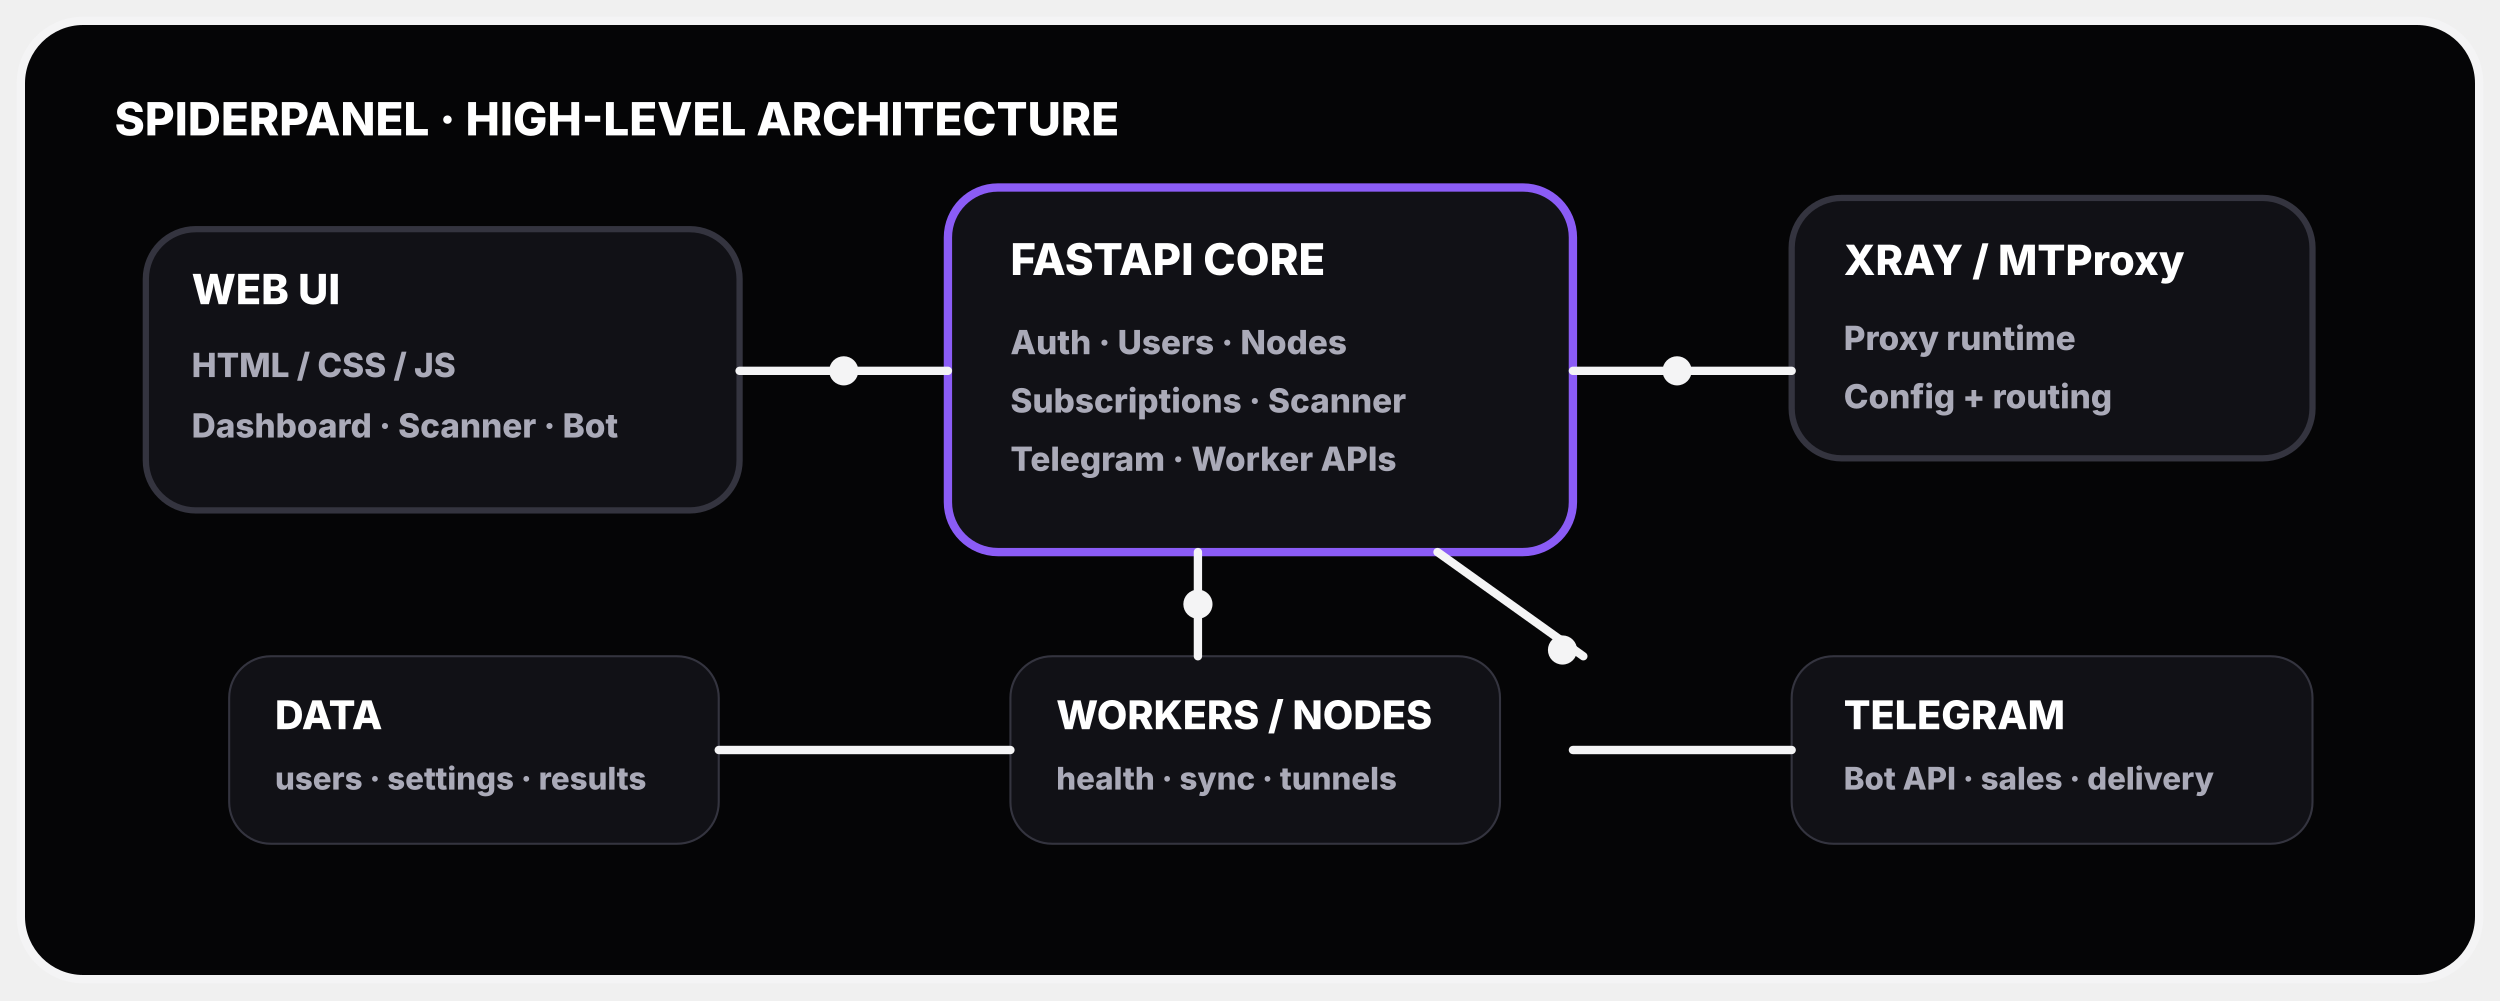
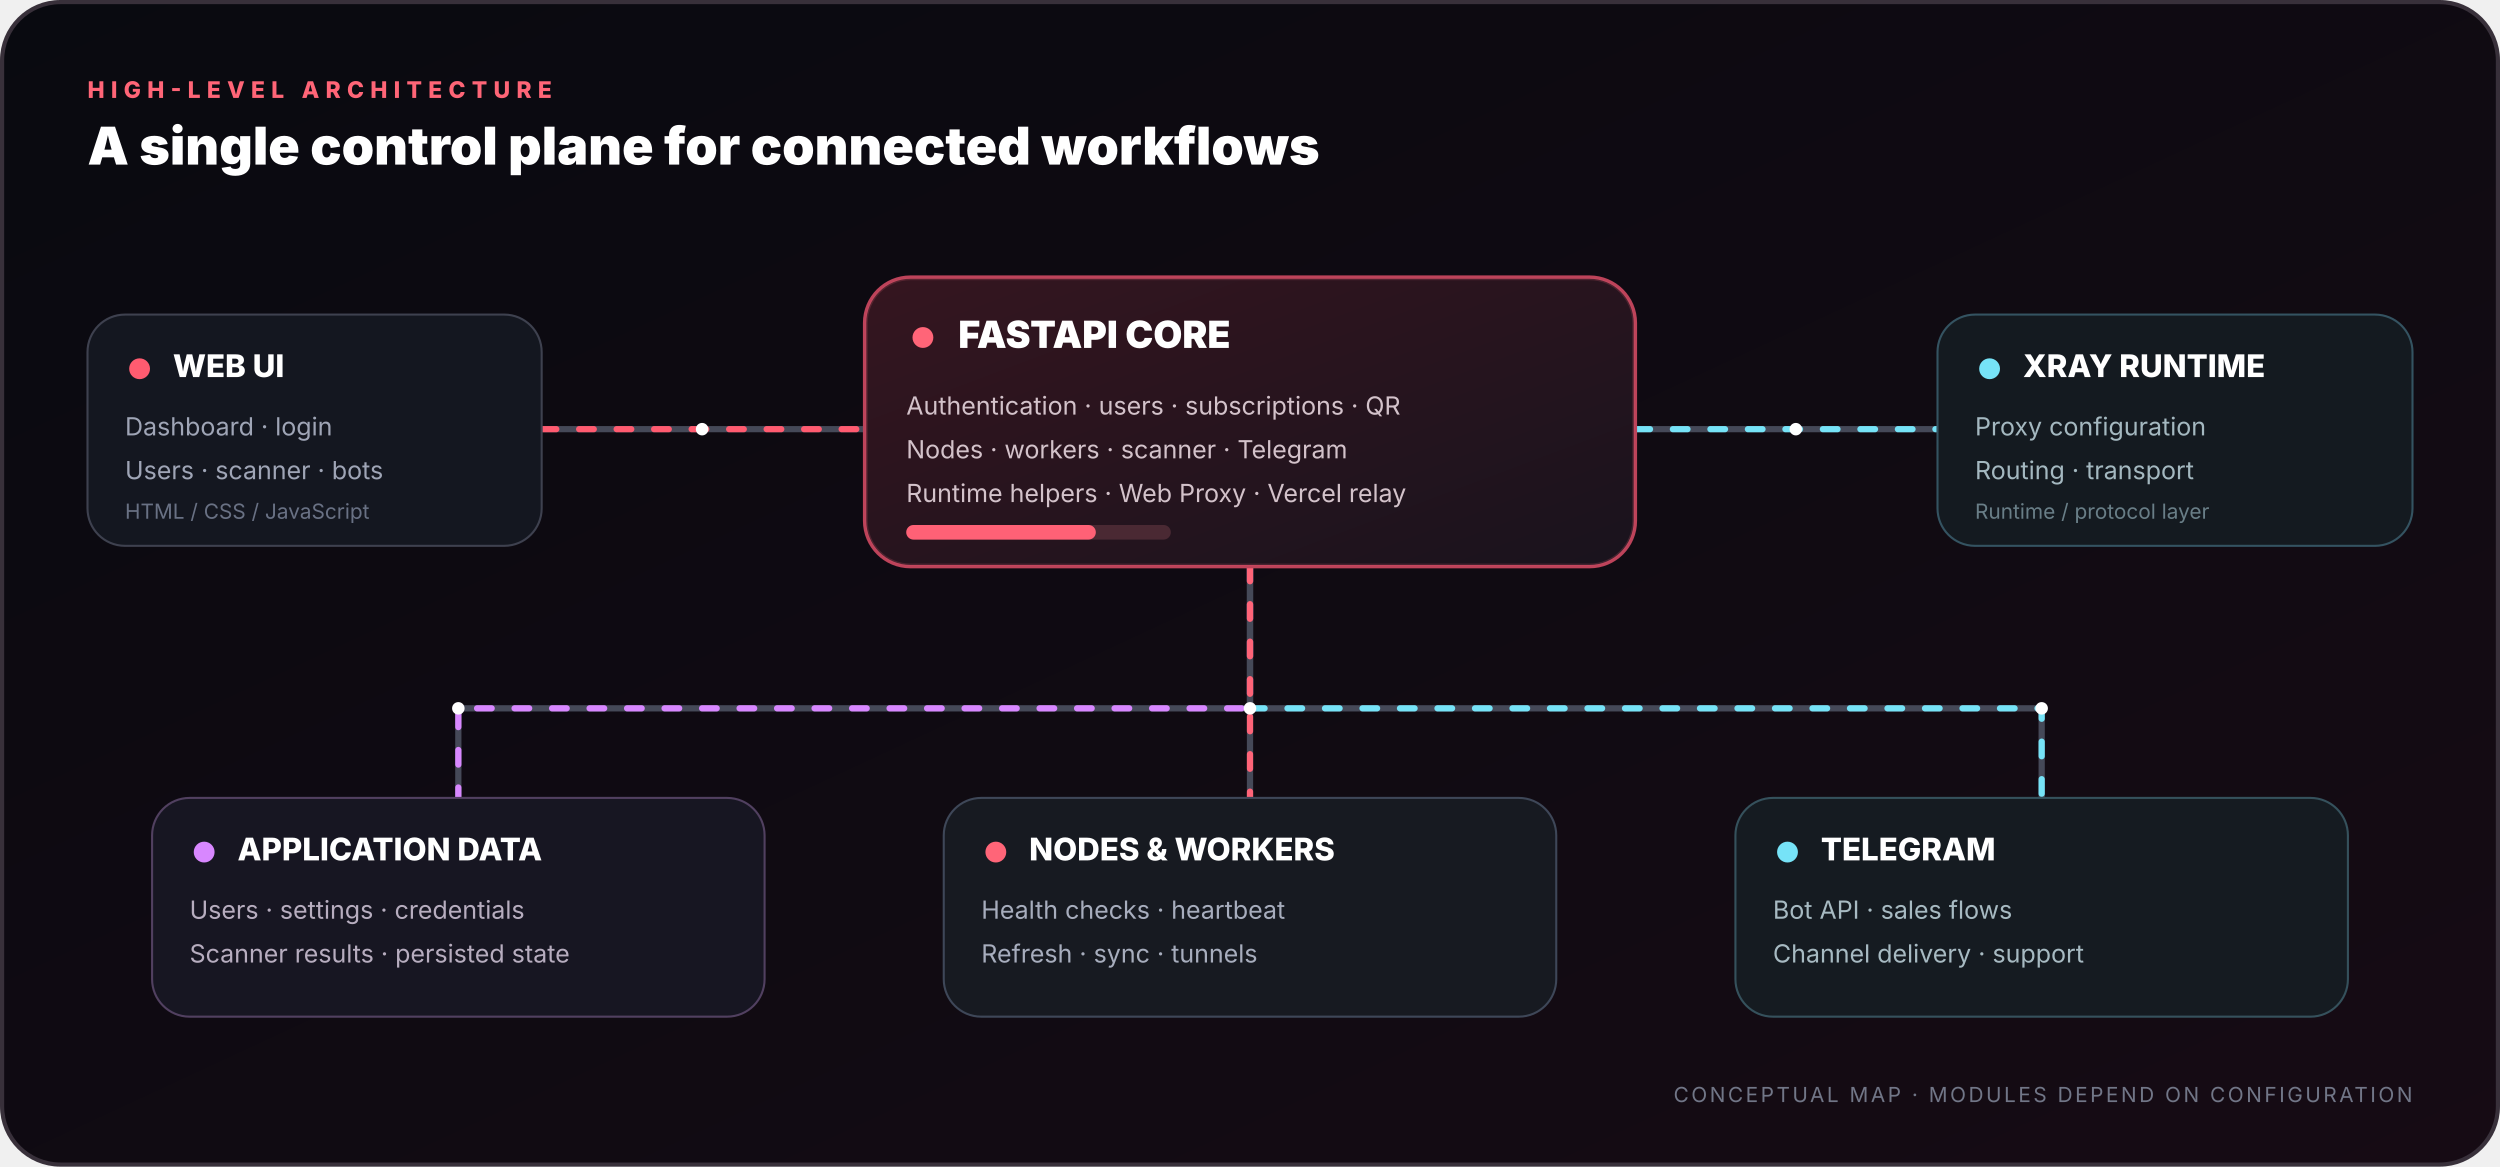
- <svg xmlns="http://www.w3.org/2000/svg" viewBox="0 0 1200 480" role="img" aria-labelledby="t d">
-   <rect x="10" y="10" width="1180" height="460" rx="30" fill="#050506" stroke="#f4f4f5" stroke-width="4" />
-   <g font-family="Inter,Arial,sans-serif" font-weight="800" fill="#fff">
-     <text x="55" y="65" font-size="22">SPIDERPANEL · HIGH-LEVEL ARCHITECTURE</text>
-     <rect x="70" y="110" width="285" height="135" rx="24" fill="#111116" stroke="#34343f" stroke-width="3" />
-     <text x="92" y="146" font-size="20">WEB UI</text>
-     <text x="92" y="181" fill="#aaaab8" font-size="16">HTML / CSS / JS</text>
-     <text x="92" y="210" fill="#aaaab8" font-size="16">Dashboard · Scanner · Bot</text>
-     <rect x="455" y="90" width="300" height="175" rx="24" fill="#111116" stroke="#8b5cf6" stroke-width="4" />
-     <text x="485" y="132" font-size="21">FASTAPI CORE</text>
-     <text x="485" y="170" fill="#aaaab8" font-size="16">Auth · Users · Nodes</text>
-     <text x="485" y="198" fill="#aaaab8" font-size="16">Subscriptions · Scanner</text>
-     <text x="485" y="226" fill="#aaaab8" font-size="16">Telegram · Worker APIs</text>
-     <rect x="860" y="95" width="250" height="125" rx="24" fill="#111116" stroke="#34343f" stroke-width="3" />
-     <text x="885" y="132" font-size="20">XRAY / MTProxy</text>
-     <text x="885" y="168" fill="#aaaab8" font-size="16">Proxy runtime</text>
-     <text x="885" y="196" fill="#aaaab8" font-size="16">Config + routing</text>
-     <rect x="110" y="315" width="235" height="90" rx="20" fill="#111116" stroke="#34343f" />
-     <text x="132" y="350" font-size="19">DATA</text>
-     <text x="132" y="379" fill="#aaaab8" font-size="15">users · settings · results</text>
-     <rect x="485" y="315" width="235" height="90" rx="20" fill="#111116" stroke="#34343f" />
-     <text x="507" y="350" font-size="19">WORKERS / NODES</text>
-     <text x="507" y="379" fill="#aaaab8" font-size="15">health · sync · tunnels</text>
-     <rect x="860" y="315" width="250" height="90" rx="20" fill="#111116" stroke="#34343f" />
-     <text x="885" y="350" font-size="19">TELEGRAM</text>
-     <text x="885" y="379" fill="#aaaab8" font-size="15">Bot API · sales · delivery</text>
-     <g stroke="#f4f4f5" stroke-width="4" fill="none" stroke-linecap="round">
-       <path d="M355 178H455" />
-       <path d="M755 178H860" />
-       <path d="M575 265V315" />
-       <path d="M690 265l70 50" />
-       <path d="M485 360H345" />
-       <path d="M755 360H860" />
+ <svg xmlns="http://www.w3.org/2000/svg" viewBox="0 0 1200 560" role="img" aria-labelledby="title desc">
+   <defs>
+     <linearGradient id="bg" x1="0" y1="0" x2="1" y2="1">
+       <stop stop-color="#090a10" />
+       <stop offset="1" stop-color="#160b14" />
+     </linearGradient>
+     <linearGradient id="core" x1="0" y1="0" x2="1" y2="1">
+       <stop stop-color="#35151f" />
+       <stop offset="1" stop-color="#19131d" />
+     </linearGradient>
+     <style>.signal{stroke-dasharray:7 11;animation:flow 4.2s linear infinite}.pulse{transform-box:fill-box;transform-origin:center;animation:pulse 2.4s ease-in-out infinite}.delay{animation-delay:-1.1s}@keyframes flow{to{stroke-dashoffset:-108}}@keyframes pulse{0%,100%{opacity:.55;transform:scale(.82)}50%{opacity:1;transform:scale(1.2)}}@media(prefers-reduced-motion:reduce){.signal,.pulse,.delay{animation:none}}</style>
+   </defs>
+   <rect x="1" y="1" width="1198" height="558" rx="28" fill="url(#bg)" stroke="#38303a" stroke-width="2" />
+   <text x="42" y="47" fill="#ff6577" font-family="Inter,Arial,sans-serif" font-size="11" font-weight="800" letter-spacing="3">HIGH-LEVEL ARCHITECTURE</text>
+   <text x="42" y="79" fill="#fff" font-family="Inter,Arial,sans-serif" font-size="25" font-weight="900">A single control plane for connected workflows</text>
+   <g fill="none" stroke-linecap="round" stroke-linejoin="round">
+     <path d="M260 206H415" stroke="#454958" stroke-width="3" />
+     <path d="M260 206H415" stroke="#ff5b70" stroke-width="3" class="signal" />
+     <path d="M785 206H930" stroke="#454958" stroke-width="3" />
+     <path d="M785 206H930" stroke="#76e3f7" stroke-width="3" class="signal" />
+     <path d="M600 272V340H220V383" stroke="#454958" stroke-width="3" />
+     <path d="M600 272V340H220V383" stroke="#d887ff" stroke-width="3" class="signal" />
+     <path d="M600 272V383" stroke="#454958" stroke-width="3" />
+     <path d="M600 272V383" stroke="#ff6478" stroke-width="3" class="signal" />
+     <path d="M600 340H980V383" stroke="#454958" stroke-width="3" />
+     <path d="M600 340H980V383" stroke="#76e3f7" stroke-width="3" class="signal" />
+   </g>
+   <g font-family="Inter,Arial,sans-serif">
+     <g transform="translate(42 151)">
+       <rect width="218" height="111" rx="18" fill="#141720" stroke="#3e414f" />
+       <circle cx="25" cy="26" r="5" fill="#ff5b70" class="pulse" />
+       <text x="41" y="30" fill="#fff" font-size="15" font-weight="800">WEB UI</text>
+       <text x="18" y="58" fill="#9fa5b6" font-size="12">Dashboard · login</text>
+       <text x="18" y="79" fill="#9fa5b6" font-size="12">Users · scanner · bots</text>
+       <text x="18" y="98" fill="#697184" font-size="10">HTML / CSS / JavaScript</text>
    </g>
-     <g fill="#f4f4f5">
-       <circle cx="405" cy="178" r="7" />
-       <circle cx="805" cy="178" r="7" />
-       <circle cx="575" cy="290" r="7" />
-       <circle cx="750" cy="312" r="7" />
+     <g transform="translate(415 133)">
+       <rect width="370" height="139" rx="22" fill="url(#core)" stroke="#bd435a" stroke-width="1.6" />
+       <rect x="1" y="1" width="368" height="137" rx="21" fill="none" stroke="#ff6d80" stroke-opacity=".18" />
+       <circle cx="28" cy="29" r="5" fill="#ff6578" class="pulse" />
+       <text x="45" y="34" fill="#fff" font-size="18" font-weight="900">FASTAPI CORE</text>
+       <text x="20" y="66" fill="#d3c2ca" font-size="12">Authentication · users · subscriptions · QR</text>
+       <text x="20" y="87" fill="#d3c2ca" font-size="12">Nodes · workers · scanner · Telegram</text>
+       <text x="20" y="108" fill="#d3c2ca" font-size="12">Runtime helpers · Web Proxy · Vercel relay</text>
+       <rect x="20" y="119" width="127" height="7" rx="3.5" fill="#4a2933" />
+       <rect x="20" y="119" width="91" height="7" rx="3.5" fill="#ff6176" class="signal" />
+     </g>
+     <g transform="translate(930 151)">
+       <rect width="228" height="111" rx="18" fill="#141a20" stroke="#345361" />
+       <circle cx="25" cy="26" r="5" fill="#76e3f7" class="pulse delay" />
+       <text x="41" y="30" fill="#fff" font-size="15" font-weight="800">XRAY RUNTIME</text>
+       <text x="18" y="58" fill="#a4b8c0" font-size="12">Proxy configuration</text>
+       <text x="18" y="79" fill="#a4b8c0" font-size="12">Routing · transport</text>
+       <text x="18" y="98" fill="#697e87" font-size="10">Runtime / protocol layer</text>
+     </g>
+     <g transform="translate(73 383)">
+       <rect width="294" height="105" rx="18" fill="#171622" stroke="#514060" />
+       <circle cx="25" cy="26" r="5" fill="#d887ff" class="pulse delay" />
+       <text x="41" y="30" fill="#fff" font-size="15" font-weight="800">APPLICATION DATA</text>
+       <text x="18" y="58" fill="#b7adbf" font-size="12">Users · settings · credentials</text>
+       <text x="18" y="79" fill="#b7adbf" font-size="12">Scanner results · persisted state</text>
+     </g>
+     <g transform="translate(453 383)">
+       <rect width="294" height="105" rx="18" fill="#171a21" stroke="#3e4758" />
+       <circle cx="25" cy="26" r="5" fill="#ff6578" class="pulse" />
+       <text x="41" y="30" fill="#fff" font-size="15" font-weight="800">NODES &amp; WORKERS</text>
+       <text x="18" y="58" fill="#a7adbd" font-size="12">Health checks · heartbeat</text>
+       <text x="18" y="79" fill="#a7adbd" font-size="12">Refresh · sync · tunnels</text>
+     </g>
+     <g transform="translate(833 383)">
+       <rect width="294" height="105" rx="18" fill="#151b21" stroke="#35515c" />
+       <circle cx="25" cy="26" r="5" fill="#76e3f7" class="pulse delay" />
+       <text x="41" y="30" fill="#fff" font-size="15" font-weight="800">TELEGRAM</text>
+       <text x="18" y="58" fill="#a7bac2" font-size="12">Bot API · sales flows</text>
+       <text x="18" y="79" fill="#a7bac2" font-size="12">Channel delivery · support</text>
    </g>
  </g>
+   <g fill="#fff">
+     <circle cx="337" cy="206" r="3" />
+     <circle cx="862" cy="206" r="3" />
+     <circle cx="220" cy="340" r="3" />
+     <circle cx="600" cy="340" r="3" />
+     <circle cx="980" cy="340" r="3" />
+   </g>
+   <text x="1158" y="529" text-anchor="end" fill="#717687" font-family="Inter,Arial,sans-serif" font-size="10" letter-spacing="1.2">CONCEPTUAL MAP · MODULES DEPEND ON CONFIGURATION</text>
</svg>
